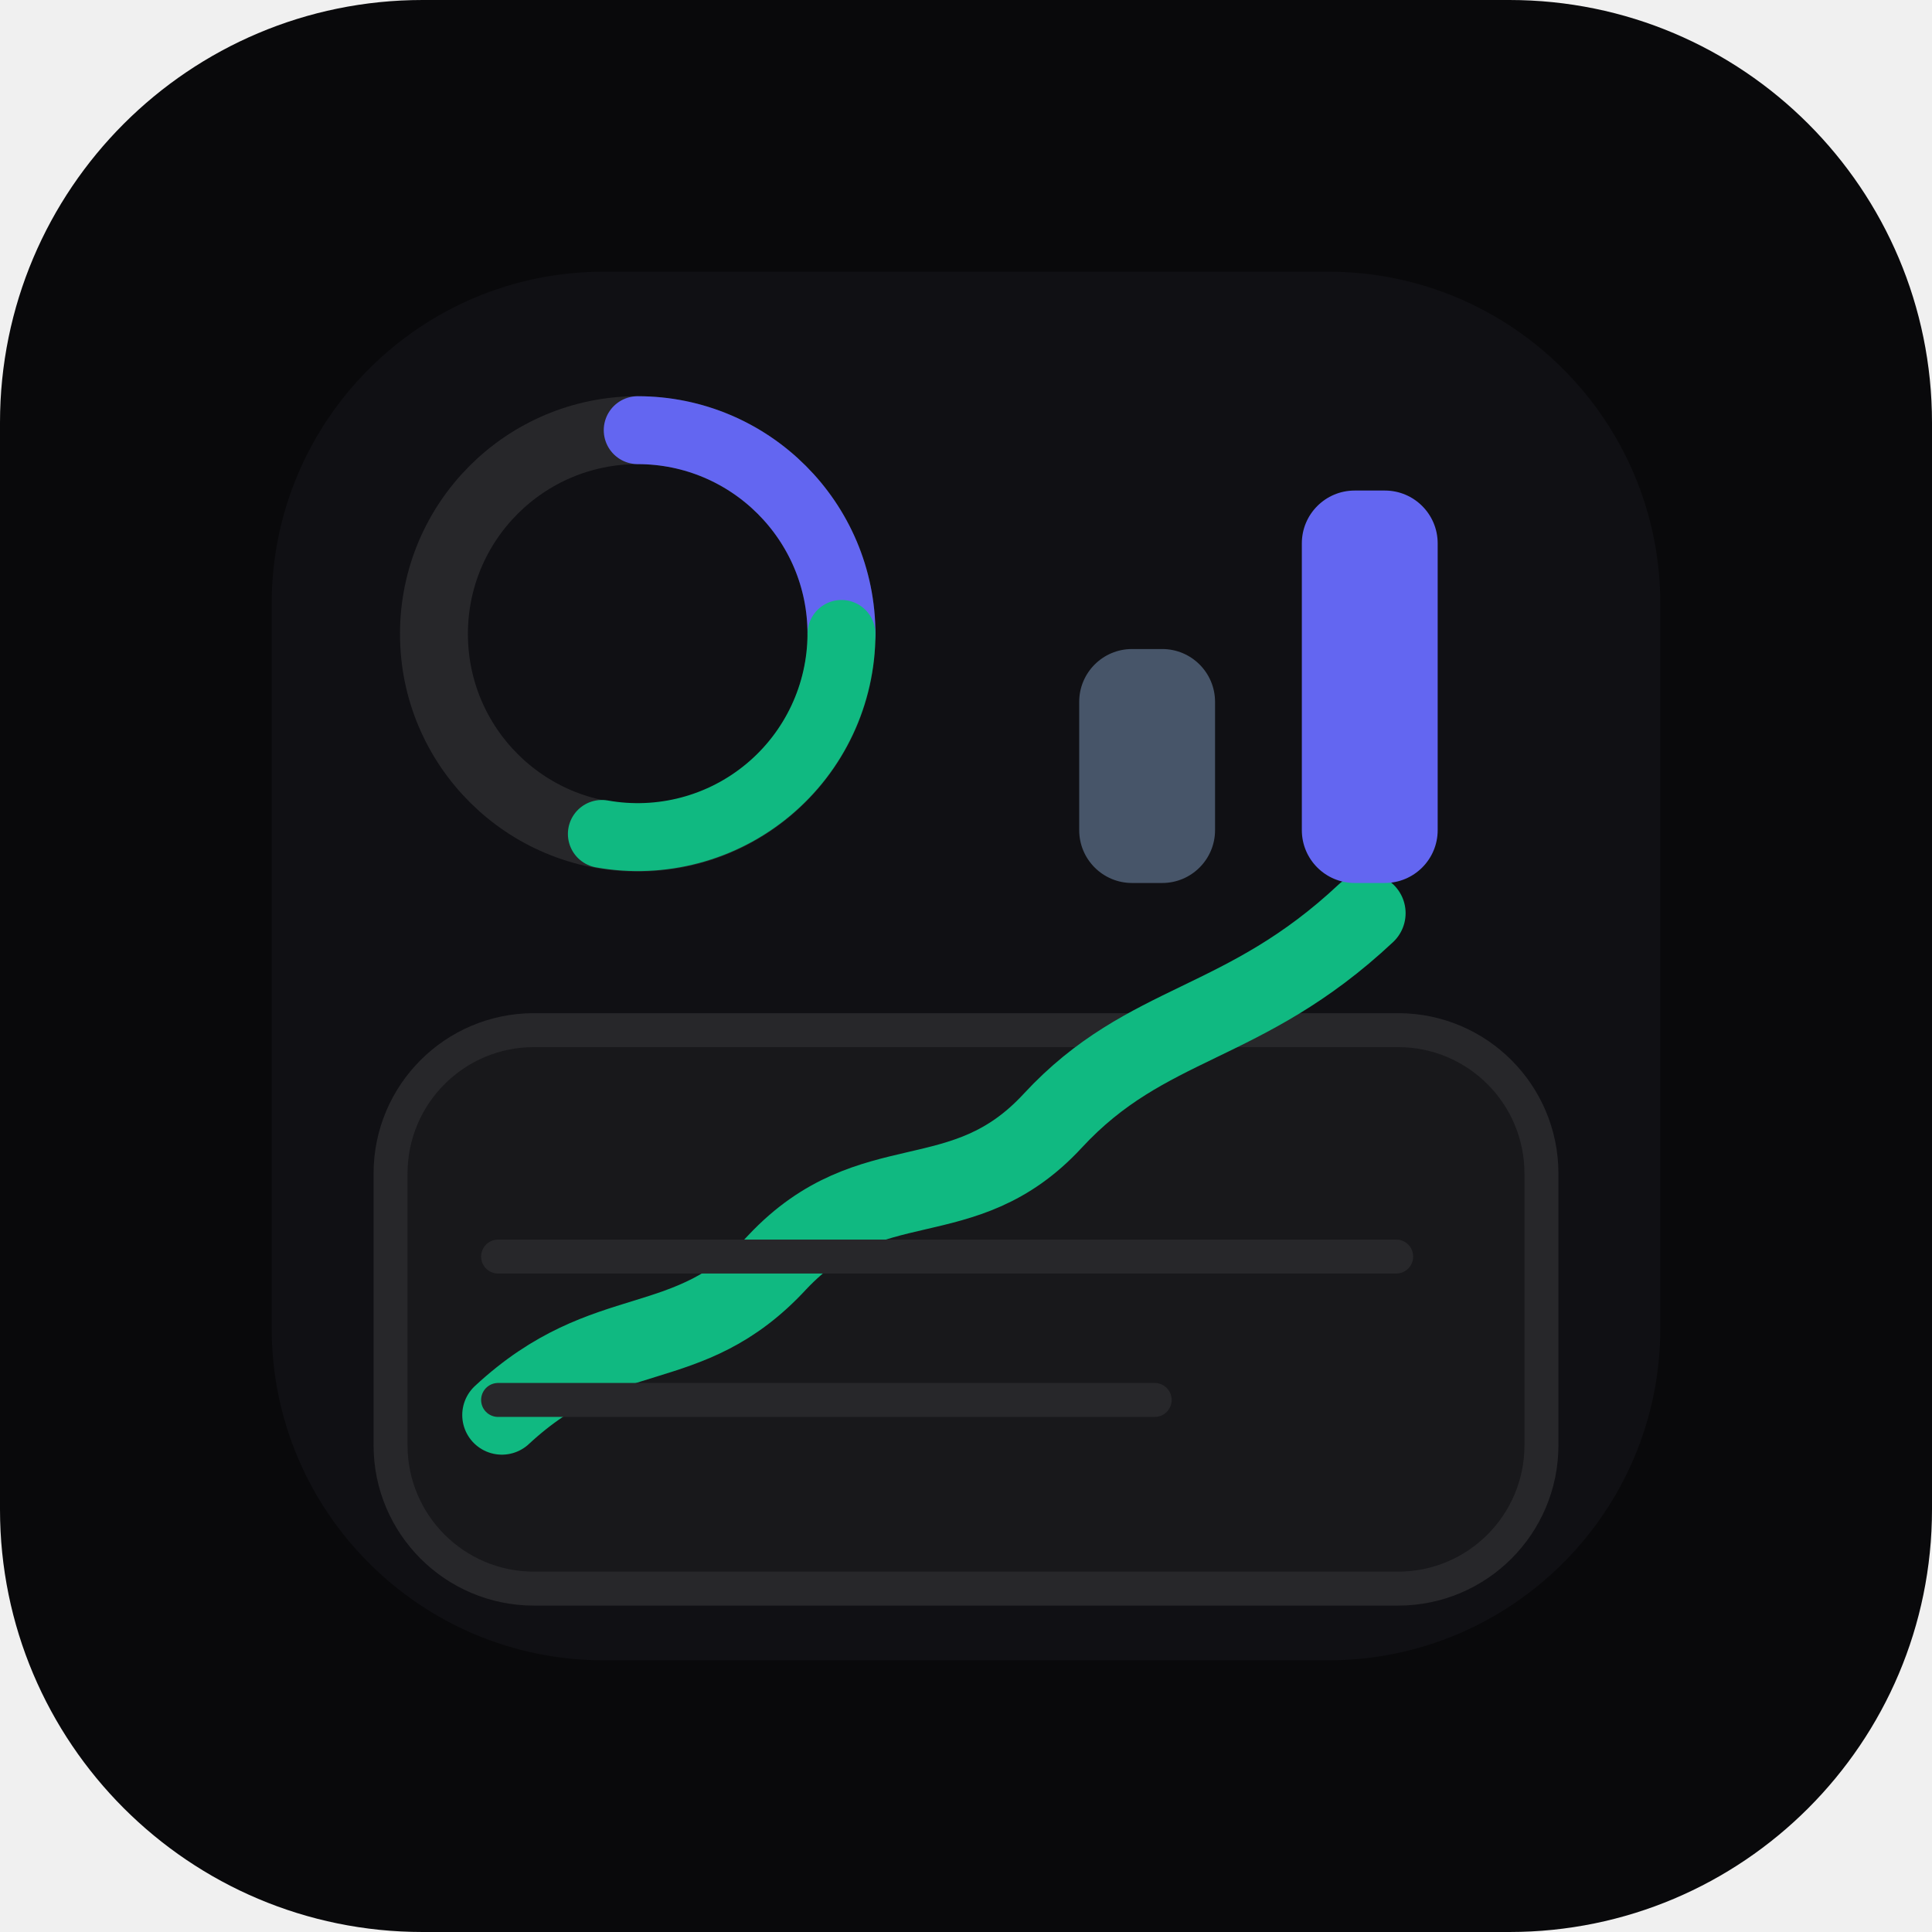
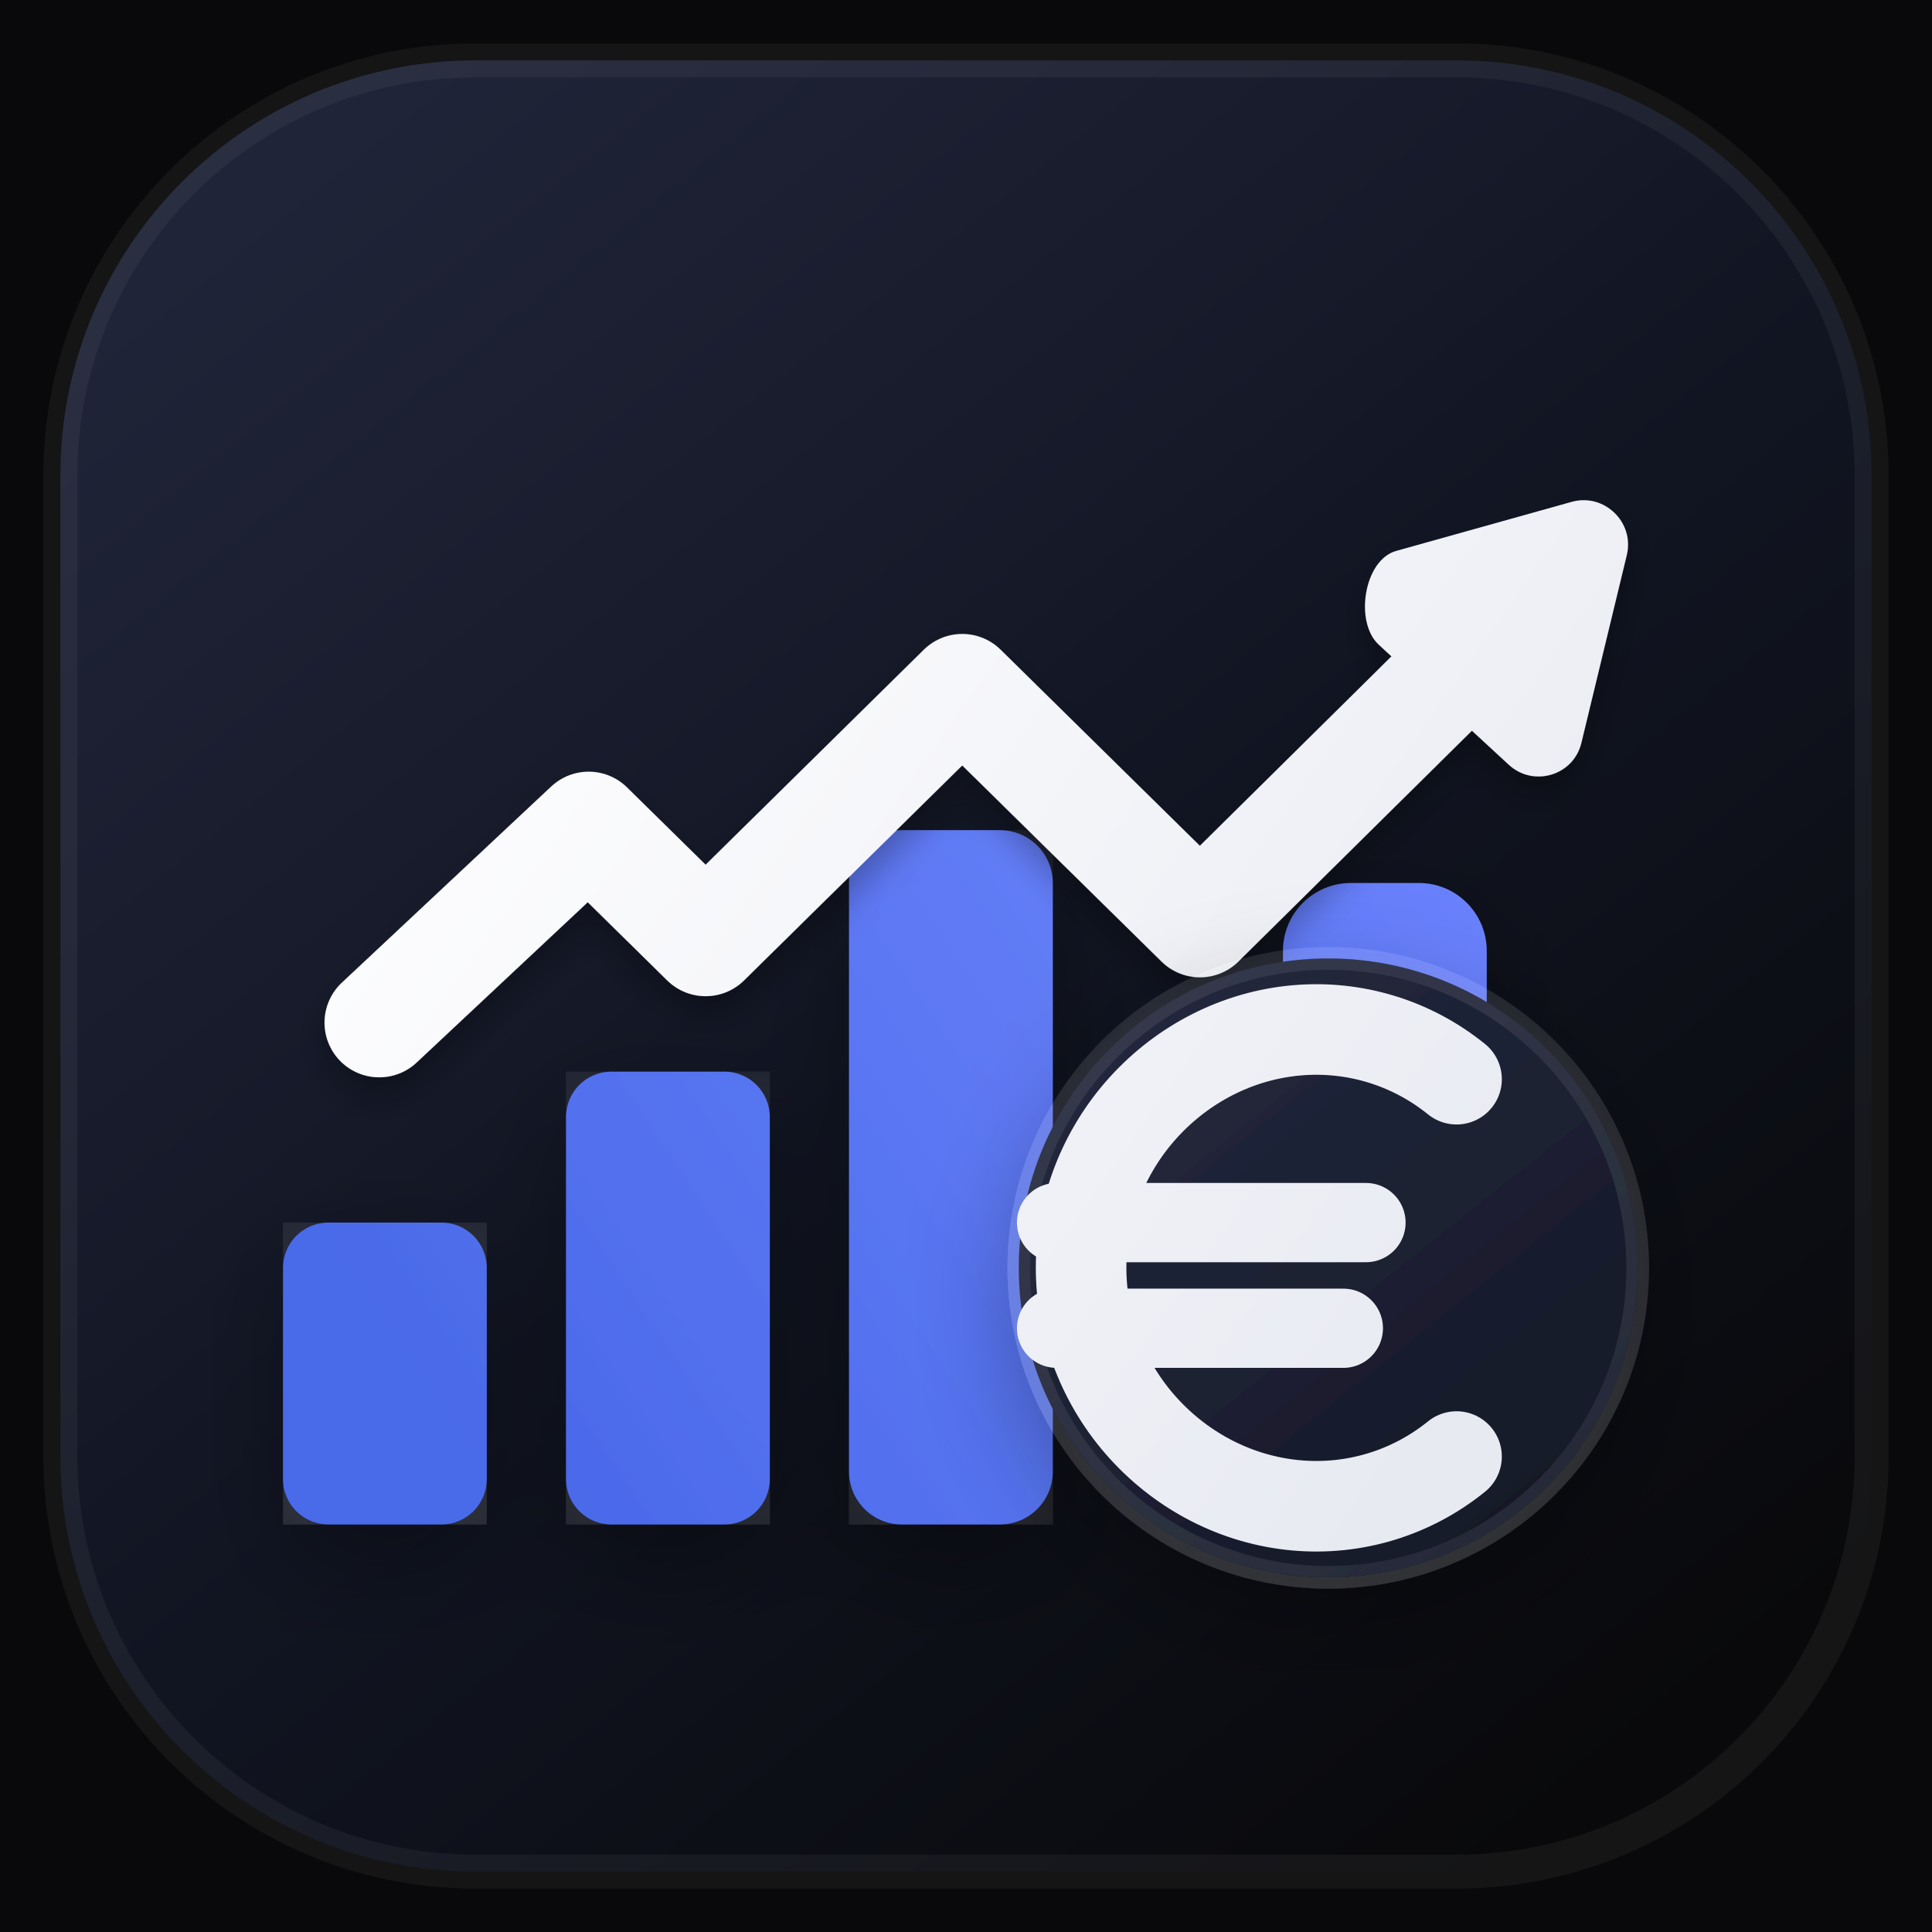
<svg xmlns="http://www.w3.org/2000/svg" width="1024" height="1024" viewBox="0 0 1024 1024" fill="none">
-   <rect width="1024" height="1024" rx="224" fill="#09090B" />
-   <rect x="144" y="144" width="736" height="736" rx="176" fill="#101014" />
-   <rect x="207" y="546" width="610" height="296" rx="76" fill="#18181B" stroke="#27272A" stroke-width="18" />
-   <path d="M266 750C322 698 364 721 412 669C462 616 510 646 558 594C608 540 659 545 724 484" stroke="#10B981" stroke-width="42" stroke-linecap="round" stroke-linejoin="round" />
-   <path d="M264 666H740" stroke="#27272A" stroke-width="18" stroke-linecap="round" />
-   <path d="M264 742H612" stroke="#27272A" stroke-width="18" stroke-linecap="round" />
-   <circle cx="338" cy="336" r="108" stroke="#27272A" stroke-width="36" />
-   <path d="M338 228A108 108 0 0 1 446 336" stroke="#6366F1" stroke-width="36" stroke-linecap="round" />
-   <path d="M446 336A108 108 0 0 1 319 442" stroke="#10B981" stroke-width="36" stroke-linecap="round" />
-   <rect x="572" y="344" width="72" height="124" rx="28" fill="#475569" />
-   <rect x="690" y="260" width="72" height="208" rx="28" fill="#6366F1" />
+   <defs>
+     <linearGradient id="card" x1="164" y1="80" x2="860" y2="944" gradientUnits="userSpaceOnUse">
+       <stop stop-color="#202438" />
+       <stop offset="0.52" stop-color="#111522" />
+       <stop offset="1" stop-color="#09090B" />
+     </linearGradient>
+     <linearGradient id="bar" x1="224" y1="740" x2="796" y2="360" gradientUnits="userSpaceOnUse">
+       <stop stop-color="#3F61E8" />
+       <stop offset="1" stop-color="#6F85FF" />
+     </linearGradient>
+     <linearGradient id="white" x1="224" y1="275" x2="812" y2="690" gradientUnits="userSpaceOnUse">
+       <stop stop-color="#FFFFFF" />
+       <stop offset="1" stop-color="#E8EAF2" />
+     </linearGradient>
+     <linearGradient id="coin" x1="602" y1="516" x2="876" y2="860" gradientUnits="userSpaceOnUse">
+       <stop stop-color="#24293E" />
+       <stop offset="1" stop-color="#111522" />
+     </linearGradient>
+     <filter id="softShadow" x="112" y="132" width="800" height="780" filterUnits="userSpaceOnUse" color-interpolation-filters="sRGB">
+       <feDropShadow dx="0" dy="22" stdDeviation="28" flood-color="#000000" flood-opacity="0.32" />
+     </filter>
+     <filter id="tightShadow" x="120" y="140" width="784" height="772" filterUnits="userSpaceOnUse" color-interpolation-filters="sRGB">
+       <feDropShadow dx="0" dy="10" stdDeviation="9" flood-color="#000000" flood-opacity="0.28" />
+     </filter>
+   </defs>
+   <rect width="1024" height="1024" fill="#09090B" />
+   <rect x="32" y="32" width="960" height="960" rx="220" fill="url(#card)" />
+   <rect x="32" y="32" width="960" height="960" rx="220" stroke="#FFFFFF" stroke-opacity="0.05" stroke-width="18" />
+   <g filter="url(#softShadow)">
+     <rect x="150" y="648" width="108" height="160" rx="24" fill="url(#bar)" />
+     <rect x="300" y="568" width="108" height="240" rx="24" fill="url(#bar)" />
+     <rect x="450" y="440" width="108" height="368" rx="28" fill="url(#bar)" />
+     <path d="M680 744V504C680 484.118 696.118 468 716 468H752C771.882 468 788 484.118 788 504V744H680Z" fill="url(#bar)" />
+     <path d="M150 648H258V808H150V648Z" fill="rgba(255,255,255,0.06)" />
+     <path d="M300 568H408V808H300V568Z" fill="rgba(255,255,255,0.05)" />
+     <path d="M450 440H558V808H450V440Z" fill="rgba(255,255,255,0.04)" />
+   </g>
+   <g filter="url(#tightShadow)">
+     <path d="M201 542L312 438L374 499L510 365L636 489L810 317" stroke="url(#white)" stroke-width="58" stroke-linecap="round" stroke-linejoin="round" />
+     <path d="M740 292L833 266C850.24 261.169 866.443 276.807 862.233 294.21L838.158 393.772C833.985 411.027 812.776 417.407 799.706 405.339L730.78 341.711C717.747 329.678 722.936 296.775 740 292Z" fill="url(#white)" />
+   </g>
+   <g filter="url(#softShadow)">
+     <circle cx="704" cy="672" r="164" fill="url(#coin)" />
+     <circle cx="704" cy="672" r="164" stroke="#FFFFFF" stroke-opacity="0.08" stroke-width="12" />
+     <path d="M772 572C747.992 552.571 717.62 543.343 686.88 546.141C656.139 548.94 627.275 563.56 606 587C584.725 610.44 573 641.011 573 672C573 702.989 584.725 733.56 606 757C627.275 780.44 656.139 795.06 686.88 797.859C717.62 800.657 747.992 791.429 772 772" stroke="url(#white)" stroke-width="48" stroke-linecap="round" />
+     <path d="M560 648H724" stroke="url(#white)" stroke-width="42" stroke-linecap="round" />
+     <path d="M560 704H712" stroke="url(#white)" stroke-width="42" stroke-linecap="round" />
+   </g>
</svg>
